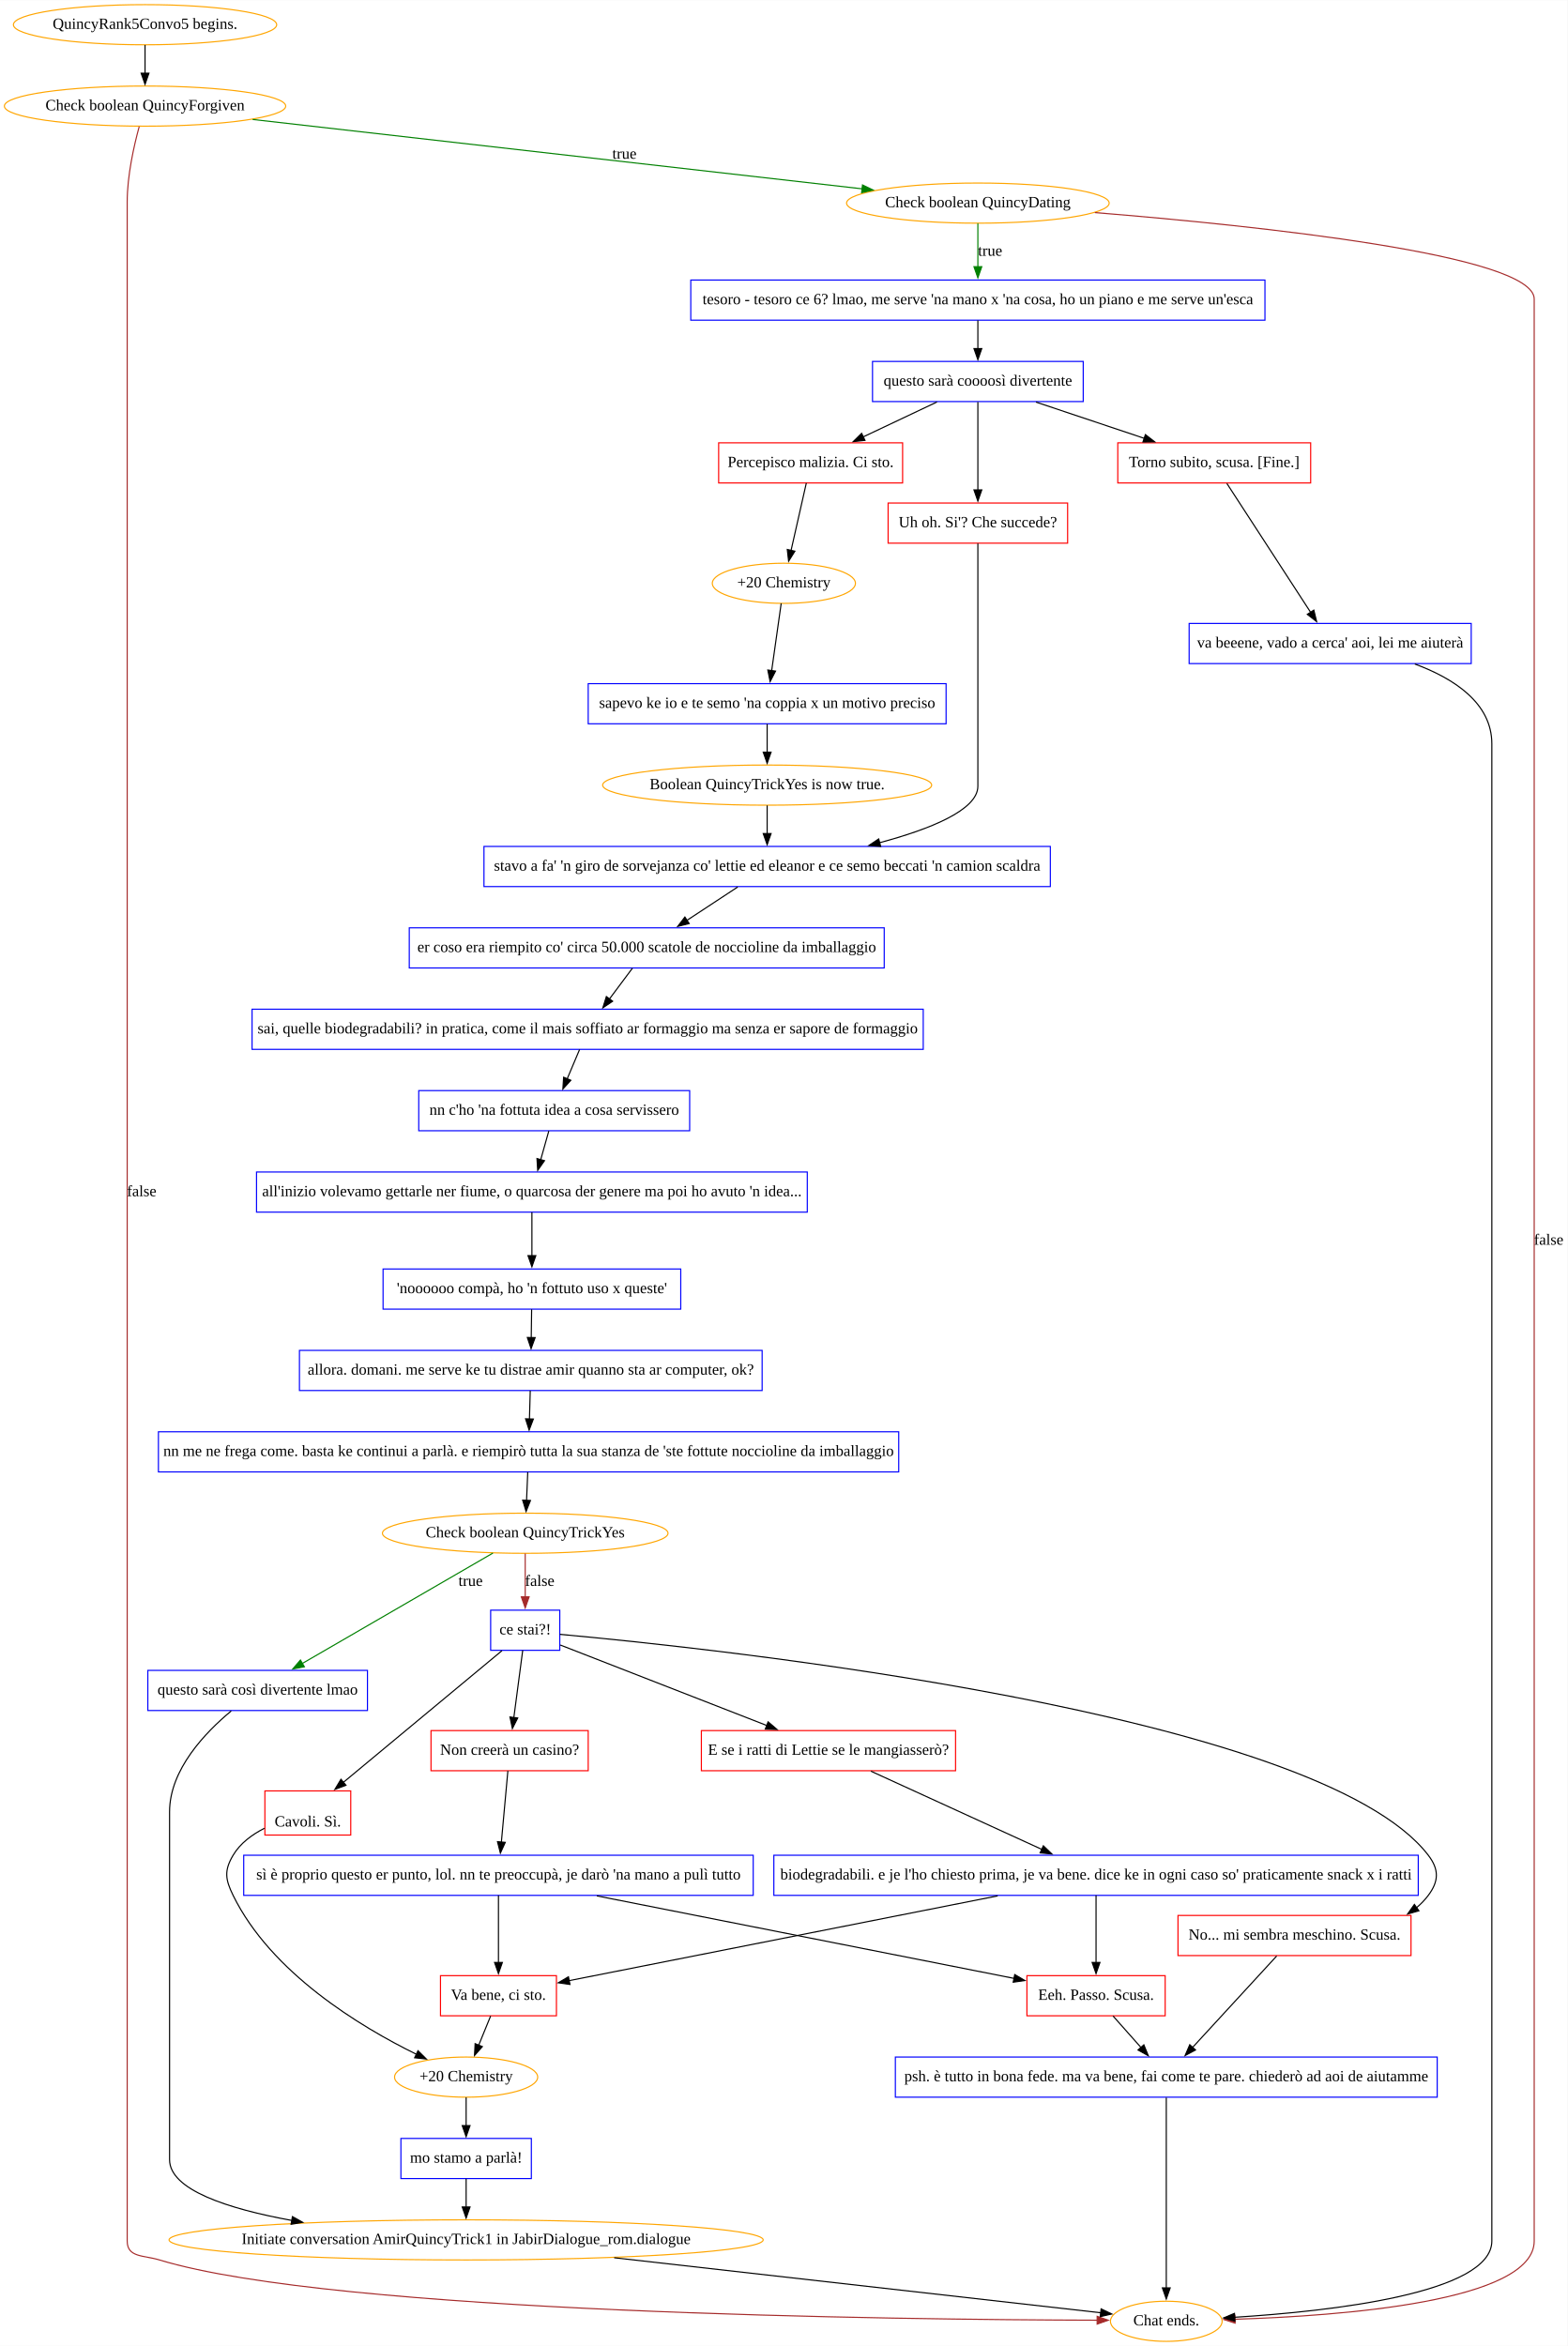
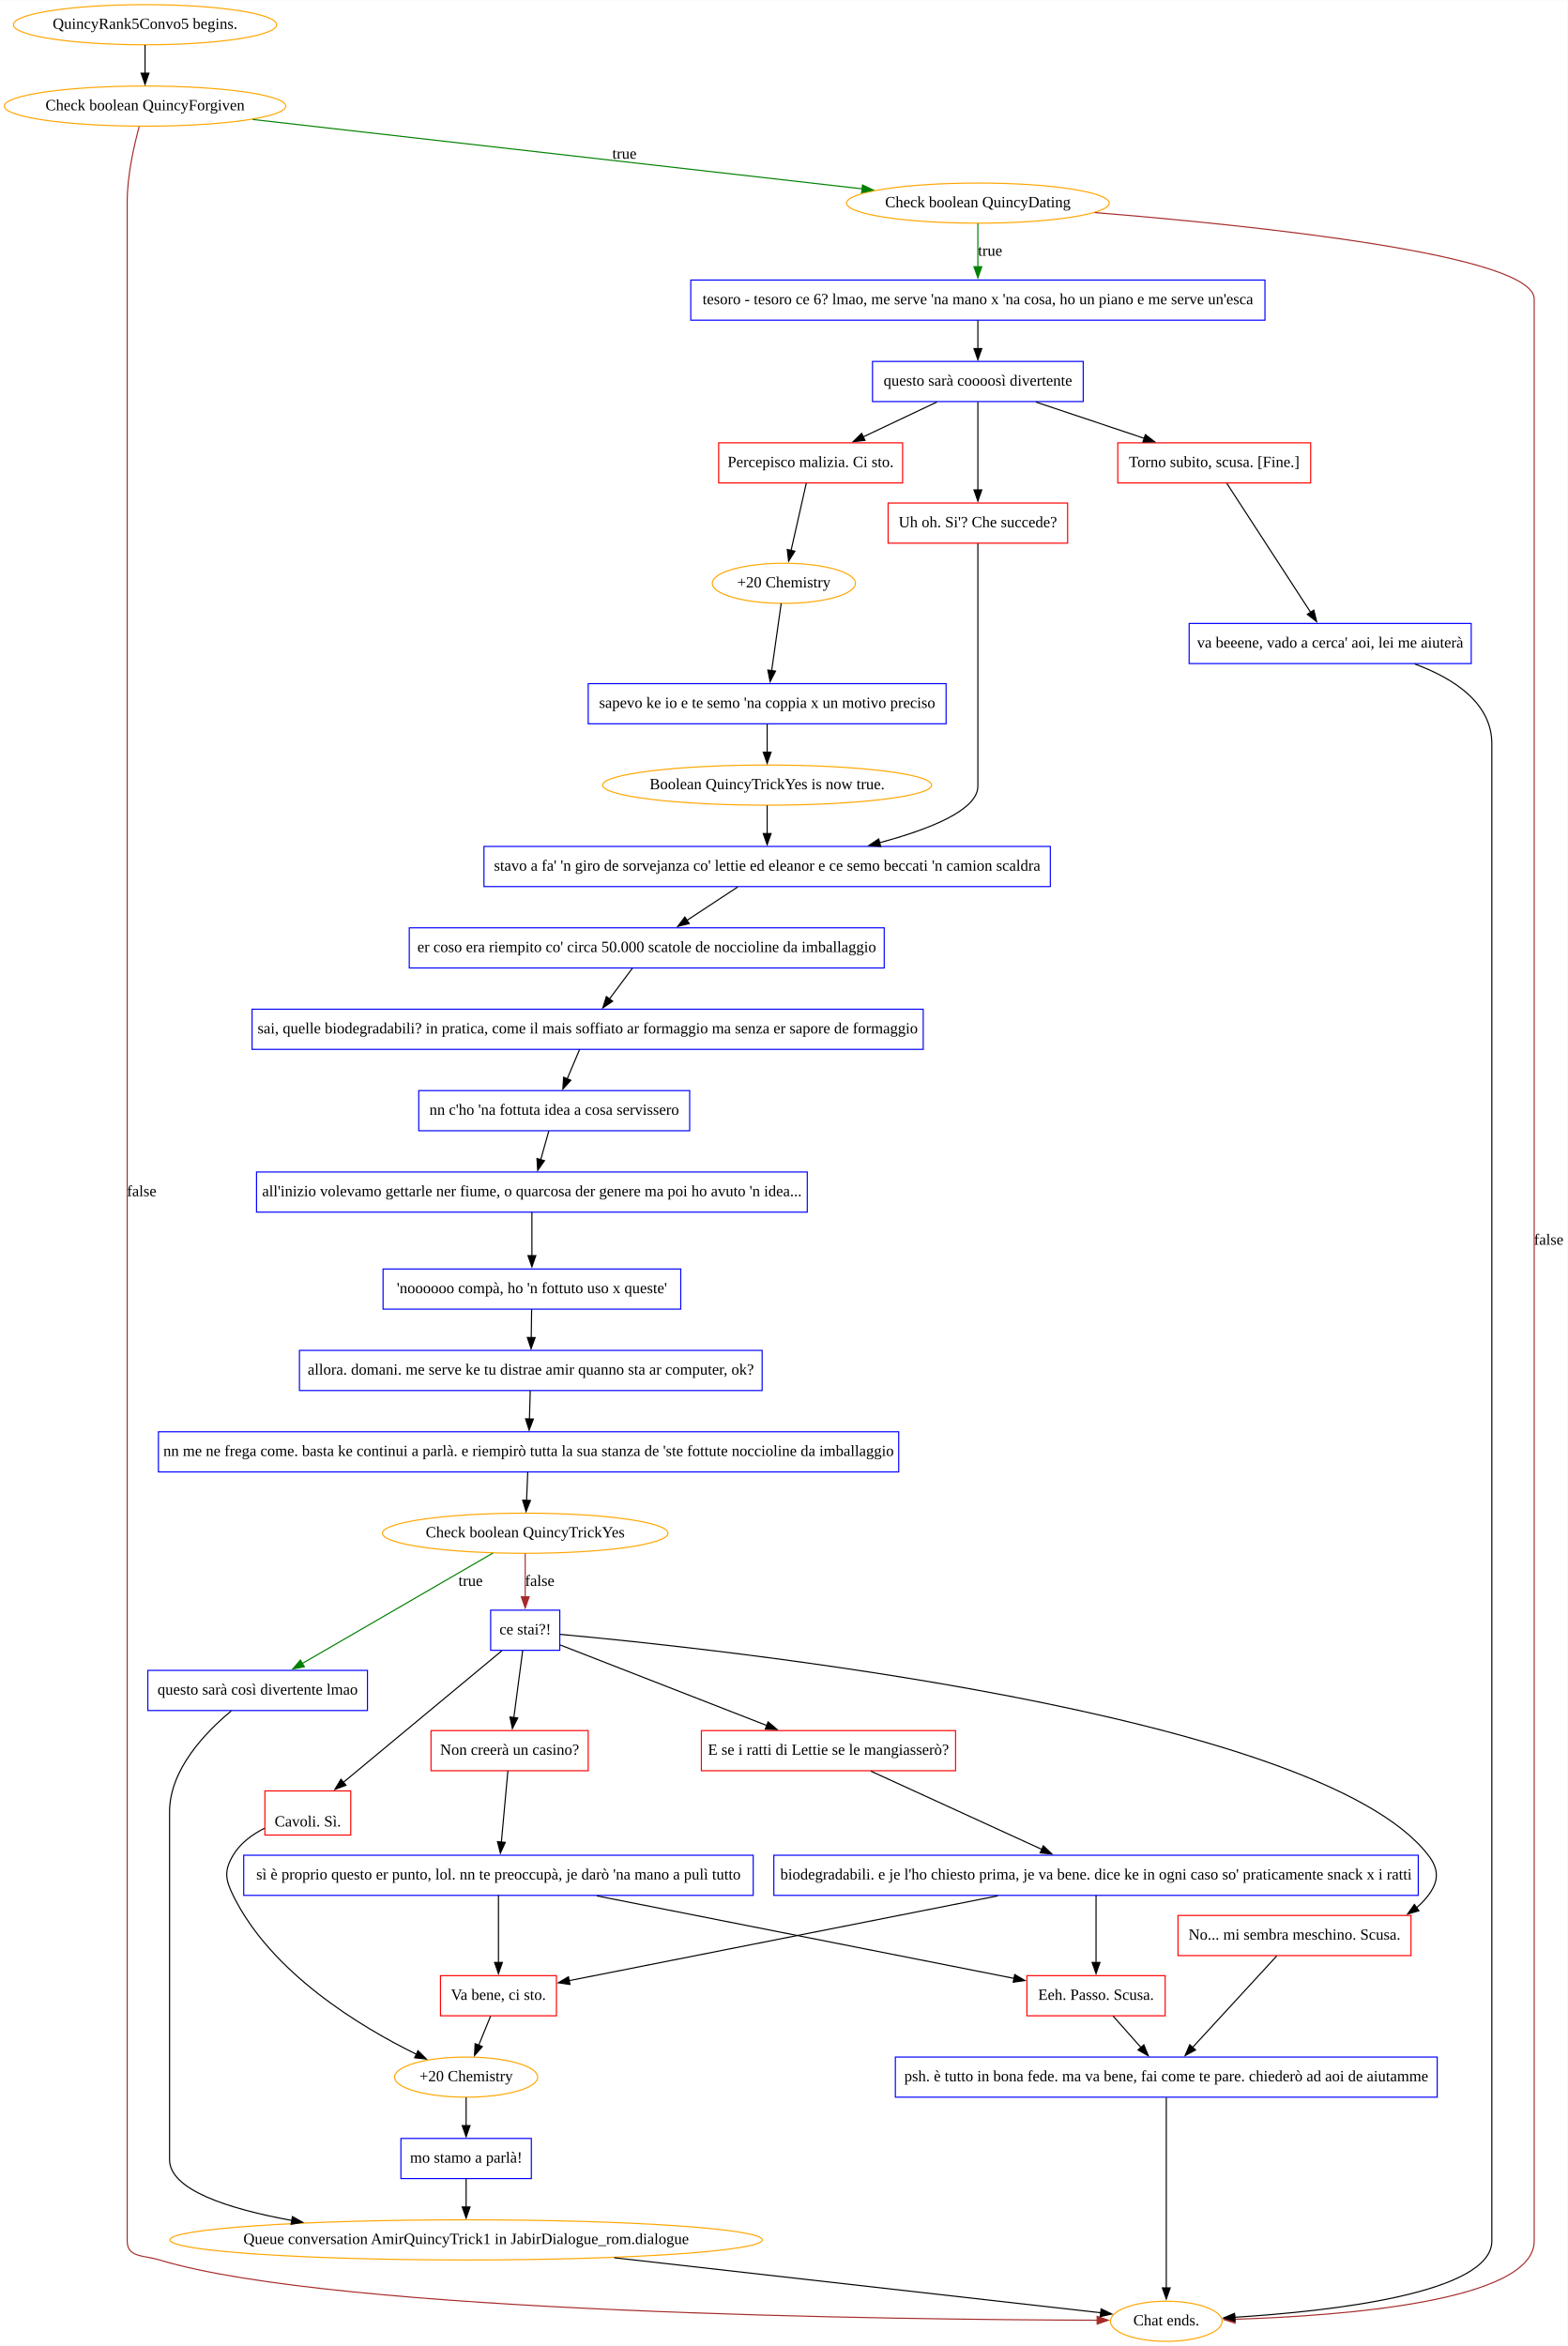
<svg xmlns="http://www.w3.org/2000/svg" width="1406pt" height="2104pt" viewBox="0.00 0.00 1406.09 2103.80">
  <g id="graph0" class="graph" transform="scale(1 1) rotate(0) translate(4 2099.8)">
    <polygon fill="white" stroke="none" points="-4,4 -4,-2099.8 1402.09,-2099.8 1402.09,4 -4,4" />
    <g id="node1" class="node">
      <ellipse fill="none" stroke="orange" cx="126.09" cy="-2077.8" rx="118.08" ry="18" />
      <text text-anchor="middle" x="126.09" y="-2074.1" font-family="Times New Roman,serif" font-size="14.00">QuincyRank5Convo5 begins.</text>
    </g>
    <g id="node2" class="node">
      <ellipse fill="none" stroke="orange" cx="126.09" cy="-2004.8" rx="126.18" ry="18" />
      <text text-anchor="middle" x="126.09" y="-2001.1" font-family="Times New Roman,serif" font-size="14.00">Check boolean QuincyForgiven</text>
    </g>
    <g id="edge1" class="edge">
      <path fill="none" stroke="black" d="M126.09,-2059.61C126.09,-2052.03 126.09,-2042.9 126.09,-2034.34" />
      <polygon fill="black" stroke="black" points="129.59,-2034.34 126.09,-2024.34 122.59,-2034.34 129.59,-2034.34" />
    </g>
    <g id="node3" class="node">
      <ellipse fill="none" stroke="orange" cx="873.09" cy="-1917.8" rx="117.78" ry="18" />
      <text text-anchor="middle" x="873.09" y="-1914.1" font-family="Times New Roman,serif" font-size="14.00">Check boolean QuincyDating</text>
    </g>
    <g id="edge2" class="edge">
      <path fill="none" stroke="green" d="M222.6,-1992.82C363.57,-1976.78 624.75,-1947.06 769.58,-1930.58" />
      <polygon fill="green" stroke="green" points="769.62,-1934.1 779.16,-1929.49 768.83,-1927.14 769.62,-1934.1" />
      <text text-anchor="middle" x="556.09" y="-1957.6" font-family="Times New Roman,serif" font-size="14.00">true</text>
    </g>
    <g id="node4" class="node">
      <ellipse fill="none" stroke="orange" cx="1042.09" cy="-18" rx="50.09" ry="18" />
      <text text-anchor="middle" x="1042.09" y="-14.3" font-family="Times New Roman,serif" font-size="14.00">Chat ends.</text>
    </g>
    <g id="edge3" class="edge">
      <path fill="none" stroke="brown" d="M120.85,-1986.4C116.18,-1969.34 110.09,-1942.53 110.09,-1918.8 110.09,-1918.8 110.09,-1918.8 110.09,-90 110.09,-75.06 124.79,-77.34 139.09,-73 296.8,-25.08 802.99,-19.44 980.15,-18.96" />
      <polygon fill="brown" stroke="brown" points="980.08,-22.46 990.07,-18.94 980.07,-15.46 980.08,-22.46" />
      <text text-anchor="middle" x="123.09" y="-1027.1" font-family="Times New Roman,serif" font-size="14.00">false</text>
    </g>
    <g id="edge5" class="edge">
      <path fill="none" stroke="brown" d="M978,-1909.3C1124.36,-1897.41 1372.09,-1871.43 1372.09,-1831.8 1372.09,-1831.8 1372.09,-1831.8 1372.09,-90 1372.09,-35.66 1198.89,-22.79 1103.45,-19.82" />
      <polygon fill="brown" stroke="brown" points="1103.82,-16.33 1093.72,-19.55 1103.62,-23.33 1103.82,-16.33" />
      <text text-anchor="middle" x="1385.09" y="-983.6" font-family="Times New Roman,serif" font-size="14.00">false</text>
    </g>
    <g id="node5" class="node">
      <polygon fill="none" stroke="blue" points="1130.59,-1848.8 615.59,-1848.8 615.59,-1812.8 1130.59,-1812.8 1130.59,-1848.8" />
      <text text-anchor="middle" x="873.09" y="-1827.1" font-family="Times New Roman,serif" font-size="14.00">tesoro - tesoro ce 6? lmao, me serve 'na mano x 'na cosa, ho un piano e me serve un'esca</text>
    </g>
    <g id="edge4" class="edge">
      <path fill="none" stroke="green" d="M873.09,-1899.6C873.09,-1888.38 873.09,-1873.47 873.09,-1860.49" />
      <polygon fill="green" stroke="green" points="876.59,-1860.78 873.09,-1850.78 869.59,-1860.78 876.59,-1860.78" />
      <text text-anchor="middle" x="884.09" y="-1870.6" font-family="Times New Roman,serif" font-size="14.00">true</text>
    </g>
    <g id="node6" class="node">
      <polygon fill="none" stroke="blue" points="967.59,-1775.8 778.59,-1775.8 778.59,-1739.8 967.59,-1739.8 967.59,-1775.8" />
      <text text-anchor="middle" x="873.09" y="-1754.1" font-family="Times New Roman,serif" font-size="14.00">questo sarà coooosì divertente</text>
    </g>
    <g id="edge6" class="edge">
      <path fill="none" stroke="black" d="M873.09,-1812.61C873.09,-1805.03 873.09,-1795.9 873.09,-1787.34" />
      <polygon fill="black" stroke="black" points="876.59,-1787.34 873.09,-1777.34 869.59,-1787.34 876.59,-1787.34" />
    </g>
    <g id="node7" class="node">
      <polygon fill="none" stroke="red" points="805.59,-1702.8 640.59,-1702.8 640.59,-1666.8 805.59,-1666.8 805.59,-1702.8" />
      <text text-anchor="middle" x="723.09" y="-1681.1" font-family="Times New Roman,serif" font-size="14.00">Percepisco malizia. Ci sto.</text>
    </g>
    <g id="edge7" class="edge">
      <path fill="none" stroke="black" d="M836.39,-1739.43C816.42,-1729.98 791.49,-1718.18 770.1,-1708.05" />
      <polygon fill="black" stroke="black" points="771.83,-1705 761.29,-1703.88 768.83,-1711.32 771.83,-1705" />
    </g>
    <g id="node8" class="node">
      <polygon fill="none" stroke="red" points="953.59,-1648.8 792.59,-1648.8 792.59,-1612.8 953.59,-1612.8 953.59,-1648.8" />
      <text text-anchor="middle" x="873.09" y="-1627.1" font-family="Times New Roman,serif" font-size="14.00">Uh oh. Si'? Che succede?</text>
    </g>
    <g id="edge8" class="edge">
      <path fill="none" stroke="black" d="M873.09,-1739.42C873.09,-1718.99 873.09,-1684.79 873.09,-1660.42" />
      <polygon fill="black" stroke="black" points="876.59,-1660.55 873.09,-1650.55 869.59,-1660.55 876.59,-1660.55" />
    </g>
    <g id="node9" class="node">
      <polygon fill="none" stroke="red" points="1171.59,-1702.8 998.59,-1702.8 998.59,-1666.8 1171.59,-1666.8 1171.59,-1702.8" />
      <text text-anchor="middle" x="1085.09" y="-1681.1" font-family="Times New Roman,serif" font-size="14.00">Torno subito, scusa. [Fine.]</text>
    </g>
    <g id="edge9" class="edge">
      <path fill="none" stroke="black" d="M925.22,-1739.34C954.61,-1729.5 991.53,-1717.13 1022.48,-1706.77" />
      <polygon fill="black" stroke="black" points="1023.35,-1710.17 1031.72,-1703.67 1021.13,-1703.53 1023.35,-1710.17" />
    </g>
    <g id="node10" class="node">
      <ellipse fill="none" stroke="orange" cx="699.09" cy="-1576.8" rx="64.19" ry="18" />
      <text text-anchor="middle" x="699.09" y="-1573.1" font-family="Times New Roman,serif" font-size="14.00">+20 Chemistry</text>
    </g>
    <g id="edge10" class="edge">
      <path fill="none" stroke="black" d="M719.23,-1666.77C715.55,-1650.49 709.92,-1625.62 705.55,-1606.32" />
      <polygon fill="black" stroke="black" points="708.97,-1605.6 703.35,-1596.62 702.14,-1607.14 708.97,-1605.6" />
    </g>
    <g id="node11" class="node">
      <polygon fill="none" stroke="blue" points="938.09,-1340.8 430.09,-1340.8 430.09,-1304.8 938.09,-1304.8 938.09,-1340.8" />
      <text text-anchor="middle" x="684.09" y="-1319.1" font-family="Times New Roman,serif" font-size="14.00">stavo a fa' 'n giro de sorvejanza co' lettie ed eleanor e ce semo beccati 'n camion scaldra</text>
    </g>
    <g id="edge11" class="edge">
      <path fill="none" stroke="black" d="M873.09,-1612.54C873.09,-1591.56 873.09,-1555.08 873.09,-1523.8 873.09,-1523.8 873.09,-1523.8 873.09,-1394.8 873.09,-1373.34 829.86,-1356.17 784.75,-1344.09" />
      <polygon fill="black" stroke="black" points="785.91,-1340.78 775.35,-1341.66 784.16,-1347.55 785.91,-1340.78" />
    </g>
    <g id="node12" class="node">
      <polygon fill="none" stroke="blue" points="1315.59,-1540.8 1062.59,-1540.8 1062.59,-1504.8 1315.59,-1504.8 1315.59,-1540.8" />
      <text text-anchor="middle" x="1189.09" y="-1519.1" font-family="Times New Roman,serif" font-size="14.00">va beeene, vado a cerca' aoi, lei me aiuterà</text>
    </g>
    <g id="edge12" class="edge">
      <path fill="none" stroke="black" d="M1096.42,-1666.37C1114.55,-1638.48 1150.21,-1583.61 1171.62,-1550.67" />
      <polygon fill="black" stroke="black" points="1174.43,-1552.77 1176.95,-1542.47 1168.57,-1548.95 1174.43,-1552.77" />
    </g>
    <g id="node13" class="node">
      <polygon fill="none" stroke="blue" points="844.59,-1486.8 523.59,-1486.8 523.59,-1450.8 844.59,-1450.8 844.59,-1486.8" />
      <text text-anchor="middle" x="684.09" y="-1465.1" font-family="Times New Roman,serif" font-size="14.00">sapevo ke io e te semo 'na coppia x un motivo preciso</text>
    </g>
    <g id="edge13" class="edge">
      <path fill="none" stroke="black" d="M696.68,-1558.77C694.37,-1542.49 690.86,-1517.62 688.12,-1498.32" />
      <polygon fill="black" stroke="black" points="691.62,-1498.05 686.75,-1488.64 684.69,-1499.03 691.62,-1498.05" />
    </g>
    <g id="node14" class="node">
      <polygon fill="none" stroke="blue" points="789.09,-1267.8 363.09,-1267.8 363.09,-1231.8 789.09,-1231.8 789.09,-1267.8" />
      <text text-anchor="middle" x="576.09" y="-1246.1" font-family="Times New Roman,serif" font-size="14.00">er coso era riempito co' circa 50.000 scatole de noccioline da imballaggio</text>
    </g>
    <g id="edge14" class="edge">
      <path fill="none" stroke="black" d="M657.67,-1304.43C643.94,-1295.41 626.96,-1284.24 612.05,-1274.44" />
      <polygon fill="black" stroke="black" points="614.15,-1271.64 603.87,-1269.07 610.31,-1277.48 614.15,-1271.64" />
    </g>
    <g id="edge15" class="edge">
      <path fill="none" stroke="black" d="M1264.99,-1504.43C1300.07,-1491.45 1334.09,-1469.43 1334.09,-1432.8 1334.09,-1432.8 1334.09,-1432.8 1334.09,-90 1334.09,-42.93 1189,-26.94 1103.37,-21.6" />
      <polygon fill="black" stroke="black" points="1103.65,-18.11 1093.46,-21.02 1103.24,-25.1 1103.65,-18.11" />
    </g>
    <g id="node15" class="node">
      <ellipse fill="none" stroke="orange" cx="684.09" cy="-1395.8" rx="147.57" ry="18" />
      <text text-anchor="middle" x="684.09" y="-1392.1" font-family="Times New Roman,serif" font-size="14.00">Boolean QuincyTrickYes is now true.</text>
    </g>
    <g id="edge16" class="edge">
      <path fill="none" stroke="black" d="M684.09,-1450.61C684.09,-1443.03 684.09,-1433.9 684.09,-1425.34" />
      <polygon fill="black" stroke="black" points="687.59,-1425.34 684.09,-1415.34 680.59,-1425.34 687.59,-1425.34" />
    </g>
    <g id="node16" class="node">
      <polygon fill="none" stroke="blue" points="824.09,-1194.8 222.09,-1194.8 222.09,-1158.8 824.09,-1158.8 824.09,-1194.8" />
      <text text-anchor="middle" x="523.09" y="-1173.1" font-family="Times New Roman,serif" font-size="14.00">sai, quelle biodegradabili? in pratica, come il mais soffiato ar formaggio ma senza er sapore de formaggio</text>
    </g>
    <g id="edge17" class="edge">
      <path fill="none" stroke="black" d="M563.26,-1231.61C557.07,-1223.33 549.52,-1213.21 542.64,-1203.99" />
      <polygon fill="black" stroke="black" points="545.49,-1201.96 536.71,-1196.04 539.88,-1206.15 545.49,-1201.96" />
    </g>
    <g id="edge18" class="edge">
      <path fill="none" stroke="black" d="M684.09,-1377.61C684.09,-1370.03 684.09,-1360.9 684.09,-1352.34" />
      <polygon fill="black" stroke="black" points="687.59,-1352.34 684.09,-1342.34 680.59,-1352.34 687.59,-1352.34" />
    </g>
    <g id="node17" class="node">
      <polygon fill="none" stroke="blue" points="614.59,-1121.8 371.59,-1121.8 371.59,-1085.8 614.59,-1085.8 614.59,-1121.8" />
      <text text-anchor="middle" x="493.09" y="-1100.1" font-family="Times New Roman,serif" font-size="14.00">nn c'ho 'na fottuta idea a cosa servissero</text>
    </g>
    <g id="edge19" class="edge">
      <path fill="none" stroke="black" d="M515.83,-1158.61C512.47,-1150.68 508.41,-1141.06 504.65,-1132.16" />
      <polygon fill="black" stroke="black" points="507.99,-1131.07 500.87,-1123.22 501.54,-1133.8 507.99,-1131.07" />
    </g>
    <g id="node18" class="node">
      <polygon fill="none" stroke="blue" points="720.09,-1048.8 226.09,-1048.8 226.09,-1012.8 720.09,-1012.8 720.09,-1048.8" />
      <text text-anchor="middle" x="473.09" y="-1027.1" font-family="Times New Roman,serif" font-size="14.00">all'inizio volevamo gettarle ner fiume, o quarcosa der genere ma poi ho avuto 'n idea...</text>
    </g>
    <g id="edge20" class="edge">
      <path fill="none" stroke="black" d="M488.25,-1085.61C486.06,-1077.85 483.42,-1068.48 480.96,-1059.75" />
      <polygon fill="black" stroke="black" points="484.38,-1058.96 478.3,-1050.29 477.64,-1060.86 484.38,-1058.96" />
    </g>
    <g id="node19" class="node">
      <polygon fill="none" stroke="blue" points="606.59,-961.8 339.59,-961.8 339.59,-925.8 606.59,-925.8 606.59,-961.8" />
      <text text-anchor="middle" x="473.09" y="-940.1" font-family="Times New Roman,serif" font-size="14.00">'noooooo compà, ho 'n fottuto uso x queste'</text>
    </g>
    <g id="edge21" class="edge">
      <path fill="none" stroke="black" d="M473.09,-1012.6C473.09,-1001.38 473.09,-986.47 473.09,-973.49" />
      <polygon fill="black" stroke="black" points="476.59,-973.78 473.09,-963.78 469.59,-973.78 476.59,-973.78" />
    </g>
    <g id="node20" class="node">
      <polygon fill="none" stroke="blue" points="679.59,-888.8 264.59,-888.8 264.59,-852.8 679.59,-852.8 679.59,-888.8" />
      <text text-anchor="middle" x="472.09" y="-867.1" font-family="Times New Roman,serif" font-size="14.00">allora. domani. me serve ke tu distrae amir quanno sta ar computer, ok?</text>
    </g>
    <g id="edge22" class="edge">
      <path fill="none" stroke="black" d="M472.85,-925.61C472.74,-918.03 472.61,-908.9 472.49,-900.34" />
      <polygon fill="black" stroke="black" points="475.99,-900.29 472.35,-890.34 468.99,-900.39 475.99,-900.29" />
    </g>
    <g id="node21" class="node">
      <polygon fill="none" stroke="blue" points="802.09,-815.8 138.09,-815.8 138.09,-779.8 802.09,-779.8 802.09,-815.8" />
      <text text-anchor="middle" x="470.09" y="-794.1" font-family="Times New Roman,serif" font-size="14.00">nn me ne frega come. basta ke continui a parlà. e riempirò tutta la sua stanza de 'ste fottute noccioline da imballaggio</text>
    </g>
    <g id="edge23" class="edge">
      <path fill="none" stroke="black" d="M471.6,-852.61C471.39,-844.94 471.13,-835.69 470.88,-827.04" />
      <polygon fill="black" stroke="black" points="474.39,-827.24 470.61,-817.34 467.39,-827.44 474.39,-827.24" />
    </g>
    <g id="node22" class="node">
      <ellipse fill="none" stroke="orange" cx="467.09" cy="-724.8" rx="128.08" ry="18" />
      <text text-anchor="middle" x="467.09" y="-721.1" font-family="Times New Roman,serif" font-size="14.00">Check boolean QuincyTrickYes</text>
    </g>
    <g id="edge24" class="edge">
      <path fill="none" stroke="black" d="M469.36,-779.61C469.04,-771.94 468.65,-762.69 468.28,-754.04" />
      <polygon fill="black" stroke="black" points="471.79,-754.18 467.87,-744.34 464.8,-754.48 471.79,-754.18" />
    </g>
    <g id="node23" class="node">
      <polygon fill="none" stroke="blue" points="325.59,-601.8 128.59,-601.8 128.59,-565.8 325.59,-565.8 325.59,-601.8" />
      <text text-anchor="middle" x="227.09" y="-580.1" font-family="Times New Roman,serif" font-size="14.00">questo sarà così divertente lmao</text>
    </g>
    <g id="edge25" class="edge">
      <path fill="none" stroke="green" d="M438.14,-707.03C395.42,-682.29 315.36,-635.93 267.07,-607.96" />
      <polygon fill="green" stroke="green" points="268.99,-605.02 258.58,-603.04 265.48,-611.08 268.99,-605.02" />
      <text text-anchor="middle" x="418.09" y="-677.6" font-family="Times New Roman,serif" font-size="14.00">true</text>
    </g>
    <g id="node24" class="node">
      <polygon fill="none" stroke="blue" points="498.09,-655.8 436.09,-655.8 436.09,-619.8 498.09,-619.8 498.09,-655.8" />
      <text text-anchor="middle" x="467.09" y="-634.1" font-family="Times New Roman,serif" font-size="14.00">ce stai?!</text>
    </g>
    <g id="edge26" class="edge">
      <path fill="none" stroke="brown" d="M467.09,-706.6C467.09,-695.38 467.09,-680.47 467.09,-667.49" />
      <polygon fill="brown" stroke="brown" points="470.59,-667.78 467.09,-657.78 463.59,-667.78 470.59,-667.78" />
      <text text-anchor="middle" x="480.09" y="-677.6" font-family="Times New Roman,serif" font-size="14.00">false</text>
    </g>
    <g id="node25" class="node">
-       <ellipse fill="none" stroke="orange" cx="414.09" cy="-91" rx="266.45" ry="18" />
-       <text text-anchor="middle" x="414.09" y="-87.3" font-family="Times New Roman,serif" font-size="14.00">Initiate conversation AmirQuincyTrick1 in JabirDialogue_rom.dialogue</text>
+       <ellipse fill="none" stroke="orange" cx="414.09" cy="-91" rx="265.65" ry="18" />
+       <text text-anchor="middle" x="414.09" y="-87.3" font-family="Times New Roman,serif" font-size="14.00">Queue conversation AmirQuincyTrick1 in JabirDialogue_rom.dialogue</text>
    </g>
    <g id="edge27" class="edge">
      <path fill="none" stroke="black" d="M203.39,-565.41C180.12,-546.14 148.09,-512.74 148.09,-474.9 148.09,-474.9 148.09,-474.9 148.09,-163 148.09,-136 199.89,-119.01 257.77,-108.44" />
      <polygon fill="black" stroke="black" points="258.28,-111.9 267.53,-106.74 257.08,-105.01 258.28,-111.9" />
    </g>
    <g id="node26" class="node">
      <polygon fill="none" stroke="red" points="310.59,-493.7 233.59,-493.7 233.59,-454.1 310.59,-454.1 310.59,-493.7" />
      <text text-anchor="middle" x="272.09" y="-477.2" font-family="Times New Roman,serif" font-size="14.00"></text>
      <text text-anchor="middle" x="272.09" y="-461.8" font-family="Times New Roman,serif" font-size="14.00">Cavoli. Sì.</text>
    </g>
    <g id="edge28" class="edge">
      <path fill="none" stroke="black" d="M446.22,-619.47C412.06,-591.11 343.99,-534.6 303.82,-501.24" />
      <polygon fill="black" stroke="black" points="306.31,-498.76 296.38,-495.06 301.83,-504.15 306.31,-498.76" />
    </g>
    <g id="node27" class="node">
      <polygon fill="none" stroke="red" points="523.59,-547.8 382.59,-547.8 382.59,-511.8 523.59,-511.8 523.59,-547.8" />
      <text text-anchor="middle" x="453.09" y="-526.1" font-family="Times New Roman,serif" font-size="14.00">Non creerà un casino?</text>
    </g>
    <g id="edge29" class="edge">
      <path fill="none" stroke="black" d="M464.84,-619.77C462.69,-603.49 459.41,-578.62 456.86,-559.32" />
      <polygon fill="black" stroke="black" points="460.36,-559.1 455.58,-549.64 453.42,-560.01 460.36,-559.1" />
    </g>
    <g id="node28" class="node">
      <polygon fill="none" stroke="red" points="853.09,-547.8 625.09,-547.8 625.09,-511.8 853.09,-511.8 853.09,-547.8" />
      <text text-anchor="middle" x="739.09" y="-526.1" font-family="Times New Roman,serif" font-size="14.00">E se i ratti di Lettie se le mangiasserò?</text>
    </g>
    <g id="edge30" class="edge">
      <path fill="none" stroke="black" d="M498.56,-624.54C543.88,-606.87 628.21,-574.01 684,-552.27" />
      <polygon fill="black" stroke="black" points="684.95,-555.65 693,-548.76 682.41,-549.13 684.95,-555.65" />
    </g>
    <g id="node29" class="node">
      <polygon fill="none" stroke="red" points="1261.59,-382 1052.59,-382 1052.59,-346 1261.59,-346 1261.59,-382" />
      <text text-anchor="middle" x="1157.09" y="-360.3" font-family="Times New Roman,serif" font-size="14.00">No... mi sembra meschino. Scusa.</text>
    </g>
    <g id="edge31" class="edge">
      <path fill="none" stroke="black" d="M498.18,-634.13C634.69,-621.68 1178.61,-564.51 1277.09,-436 1286.82,-423.3 1286.69,-412.8 1277.09,-400 1273.96,-395.83 1270.37,-392.14 1266.43,-388.87" />
      <polygon fill="black" stroke="black" points="1268.68,-386.18 1258.5,-383.24 1264.63,-391.89 1268.68,-386.18" />
    </g>
    <g id="edge32" class="edge">
      <path fill="none" stroke="black" d="M546.89,-74.99C681.75,-59.74 884.41,-36.83 983.43,-25.63" />
      <polygon fill="black" stroke="black" points="983.64,-29.13 993.18,-24.53 982.85,-22.17 983.64,-29.13" />
    </g>
    <g id="node30" class="node">
      <ellipse fill="none" stroke="orange" cx="414.09" cy="-237" rx="64.19" ry="18" />
      <text text-anchor="middle" x="414.09" y="-233.3" font-family="Times New Roman,serif" font-size="14.00">+20 Chemistry</text>
    </g>
    <g id="edge33" class="edge">
      <path fill="none" stroke="black" d="M233.18,-460.18C222.16,-454.58 211.44,-446.75 205.09,-436 196.95,-422.23 198.05,-414.37 205.09,-400 239.14,-330.53 318.92,-282.33 369.47,-257.49" />
      <polygon fill="black" stroke="black" points="370.92,-260.68 378.43,-253.2 367.9,-254.36 370.92,-260.68" />
    </g>
    <g id="node31" class="node">
      <polygon fill="none" stroke="blue" points="671.59,-436 214.59,-436 214.59,-400 671.59,-400 671.59,-436" />
      <text text-anchor="middle" x="443.09" y="-414.3" font-family="Times New Roman,serif" font-size="14.00">sì è proprio questo er punto, lol. nn te preoccupà, je darò 'na mano a pulì tutto</text>
    </g>
    <g id="edge34" class="edge">
      <path fill="none" stroke="black" d="M451.53,-511.64C449.97,-494.58 447.56,-468.09 445.71,-447.8" />
      <polygon fill="black" stroke="black" points="449.2,-447.55 444.81,-437.91 442.23,-448.18 449.2,-447.55" />
    </g>
    <g id="node32" class="node">
      <polygon fill="none" stroke="blue" points="1268.09,-436 690.09,-436 690.09,-400 1268.09,-400 1268.09,-436" />
      <text text-anchor="middle" x="979.09" y="-414.3" font-family="Times New Roman,serif" font-size="14.00">biodegradabili. e je l'ho chiesto prima, je va bene. dice ke in ogni caso so' praticamente snack x i ratti</text>
    </g>
    <g id="edge35" class="edge">
      <path fill="none" stroke="black" d="M777.12,-511.4C818.6,-492.42 885.11,-461.99 930.39,-441.28" />
      <polygon fill="black" stroke="black" points="931.83,-444.47 939.47,-437.13 928.92,-438.11 931.83,-444.47" />
    </g>
    <g id="node33" class="node">
      <polygon fill="none" stroke="blue" points="1285.09,-255 799.09,-255 799.09,-219 1285.09,-219 1285.09,-255" />
      <text text-anchor="middle" x="1042.09" y="-233.3" font-family="Times New Roman,serif" font-size="14.00">psh. è tutto in bona fede. ma va bene, fai come te pare. chiederò ad aoi de aiutamme</text>
    </g>
    <g id="edge36" class="edge">
      <path fill="none" stroke="black" d="M1141.1,-345.62C1121.53,-324.35 1088.23,-288.15 1065.71,-263.67" />
      <polygon fill="black" stroke="black" points="1068.31,-261.34 1058.97,-256.35 1063.16,-266.08 1068.31,-261.34" />
    </g>
    <g id="node34" class="node">
      <polygon fill="none" stroke="blue" points="472.59,-182 355.59,-182 355.59,-146 472.59,-146 472.59,-182" />
      <text text-anchor="middle" x="414.09" y="-160.3" font-family="Times New Roman,serif" font-size="14.00">mo stamo a parlà!</text>
    </g>
    <g id="edge37" class="edge">
      <path fill="none" stroke="black" d="M414.09,-218.81C414.09,-211.23 414.09,-202.1 414.09,-193.54" />
      <polygon fill="black" stroke="black" points="417.59,-193.54 414.09,-183.54 410.59,-193.54 417.59,-193.54" />
    </g>
    <g id="node35" class="node">
      <polygon fill="none" stroke="red" points="495.09,-328 391.09,-328 391.09,-292 495.09,-292 495.09,-328" />
      <text text-anchor="middle" x="443.09" y="-306.3" font-family="Times New Roman,serif" font-size="14.00">Va bene, ci sto.</text>
    </g>
    <g id="edge38" class="edge">
      <path fill="none" stroke="black" d="M443.09,-399.97C443.09,-383.76 443.09,-359.06 443.09,-339.79" />
      <polygon fill="black" stroke="black" points="446.59,-339.85 443.09,-329.85 439.59,-339.85 446.59,-339.85" />
    </g>
    <g id="node36" class="node">
      <polygon fill="none" stroke="red" points="1041.09,-328 917.09,-328 917.09,-292 1041.09,-292 1041.09,-328" />
      <text text-anchor="middle" x="979.09" y="-306.3" font-family="Times New Roman,serif" font-size="14.00">Eeh. Passo. Scusa.</text>
    </g>
    <g id="edge39" class="edge">
      <path fill="none" stroke="black" d="M531.3,-399.56C635.78,-378.89 807.91,-344.85 905.53,-325.55" />
      <polygon fill="black" stroke="black" points="906.15,-328.99 915.28,-323.62 904.79,-322.13 906.15,-328.99" />
    </g>
    <g id="edge40" class="edge">
      <path fill="none" stroke="black" d="M890.88,-399.56C782.65,-378.15 601.82,-342.39 506.44,-323.53" />
      <polygon fill="black" stroke="black" points="507.21,-320.11 496.72,-321.61 505.86,-326.98 507.21,-320.11" />
    </g>
    <g id="edge41" class="edge">
      <path fill="none" stroke="black" d="M979.09,-399.97C979.09,-383.76 979.09,-359.06 979.09,-339.79" />
      <polygon fill="black" stroke="black" points="982.59,-339.85 979.09,-329.85 975.59,-339.85 982.59,-339.85" />
    </g>
    <g id="edge42" class="edge">
      <path fill="none" stroke="black" d="M1042.09,-218.61C1042.09,-181.39 1042.09,-93.69 1042.09,-47.93" />
      <polygon fill="black" stroke="black" points="1045.59,-47.99 1042.09,-37.99 1038.59,-47.99 1045.59,-47.99" />
    </g>
    <g id="edge43" class="edge">
      <path fill="none" stroke="black" d="M414.09,-145.81C414.09,-138.23 414.09,-129.1 414.09,-120.54" />
      <polygon fill="black" stroke="black" points="417.59,-120.54 414.09,-110.54 410.59,-120.54 417.59,-120.54" />
    </g>
    <g id="edge44" class="edge">
      <path fill="none" stroke="black" d="M436.07,-291.81C432.86,-283.96 428.99,-274.47 425.38,-265.66" />
      <polygon fill="black" stroke="black" points="428.64,-264.36 421.62,-256.43 422.16,-267.01 428.64,-264.36" />
    </g>
    <g id="edge45" class="edge">
      <path fill="none" stroke="black" d="M994.34,-291.81C1001.85,-283.35 1011.05,-272.98 1019.36,-263.61" />
      <polygon fill="black" stroke="black" points="1021.96,-265.96 1025.97,-256.16 1016.72,-261.32 1021.96,-265.96" />
    </g>
  </g>
</svg>
